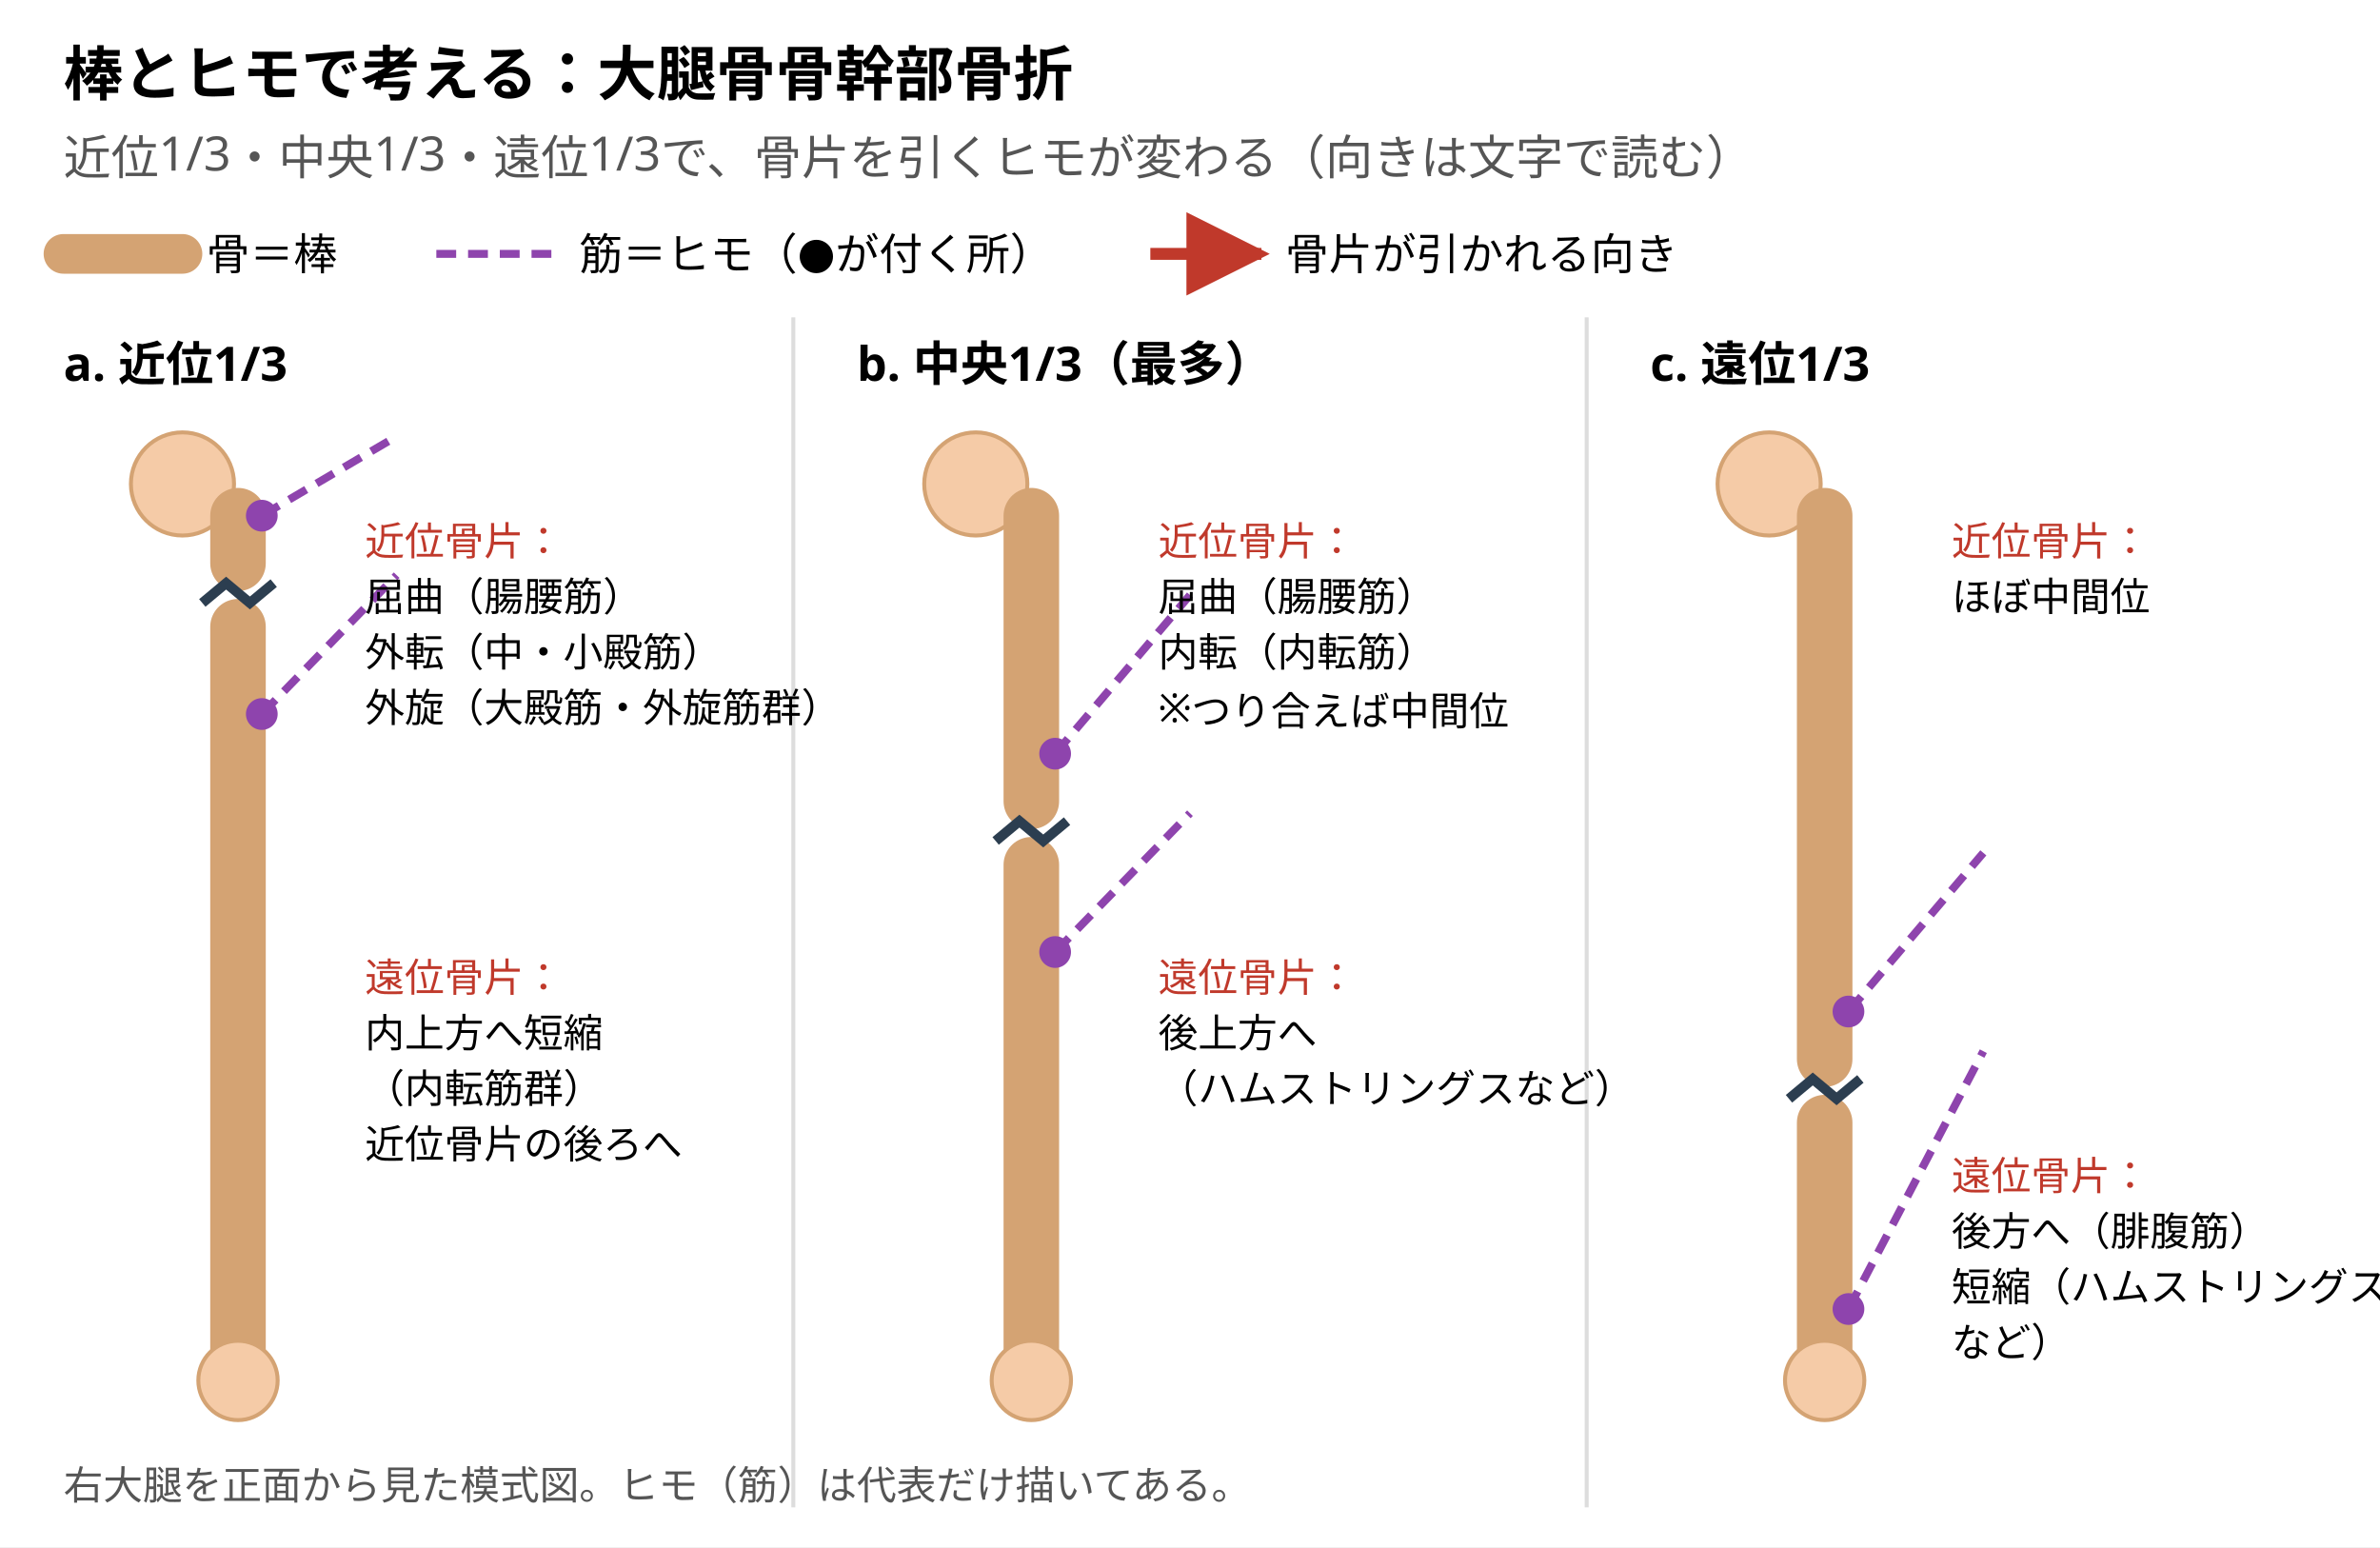
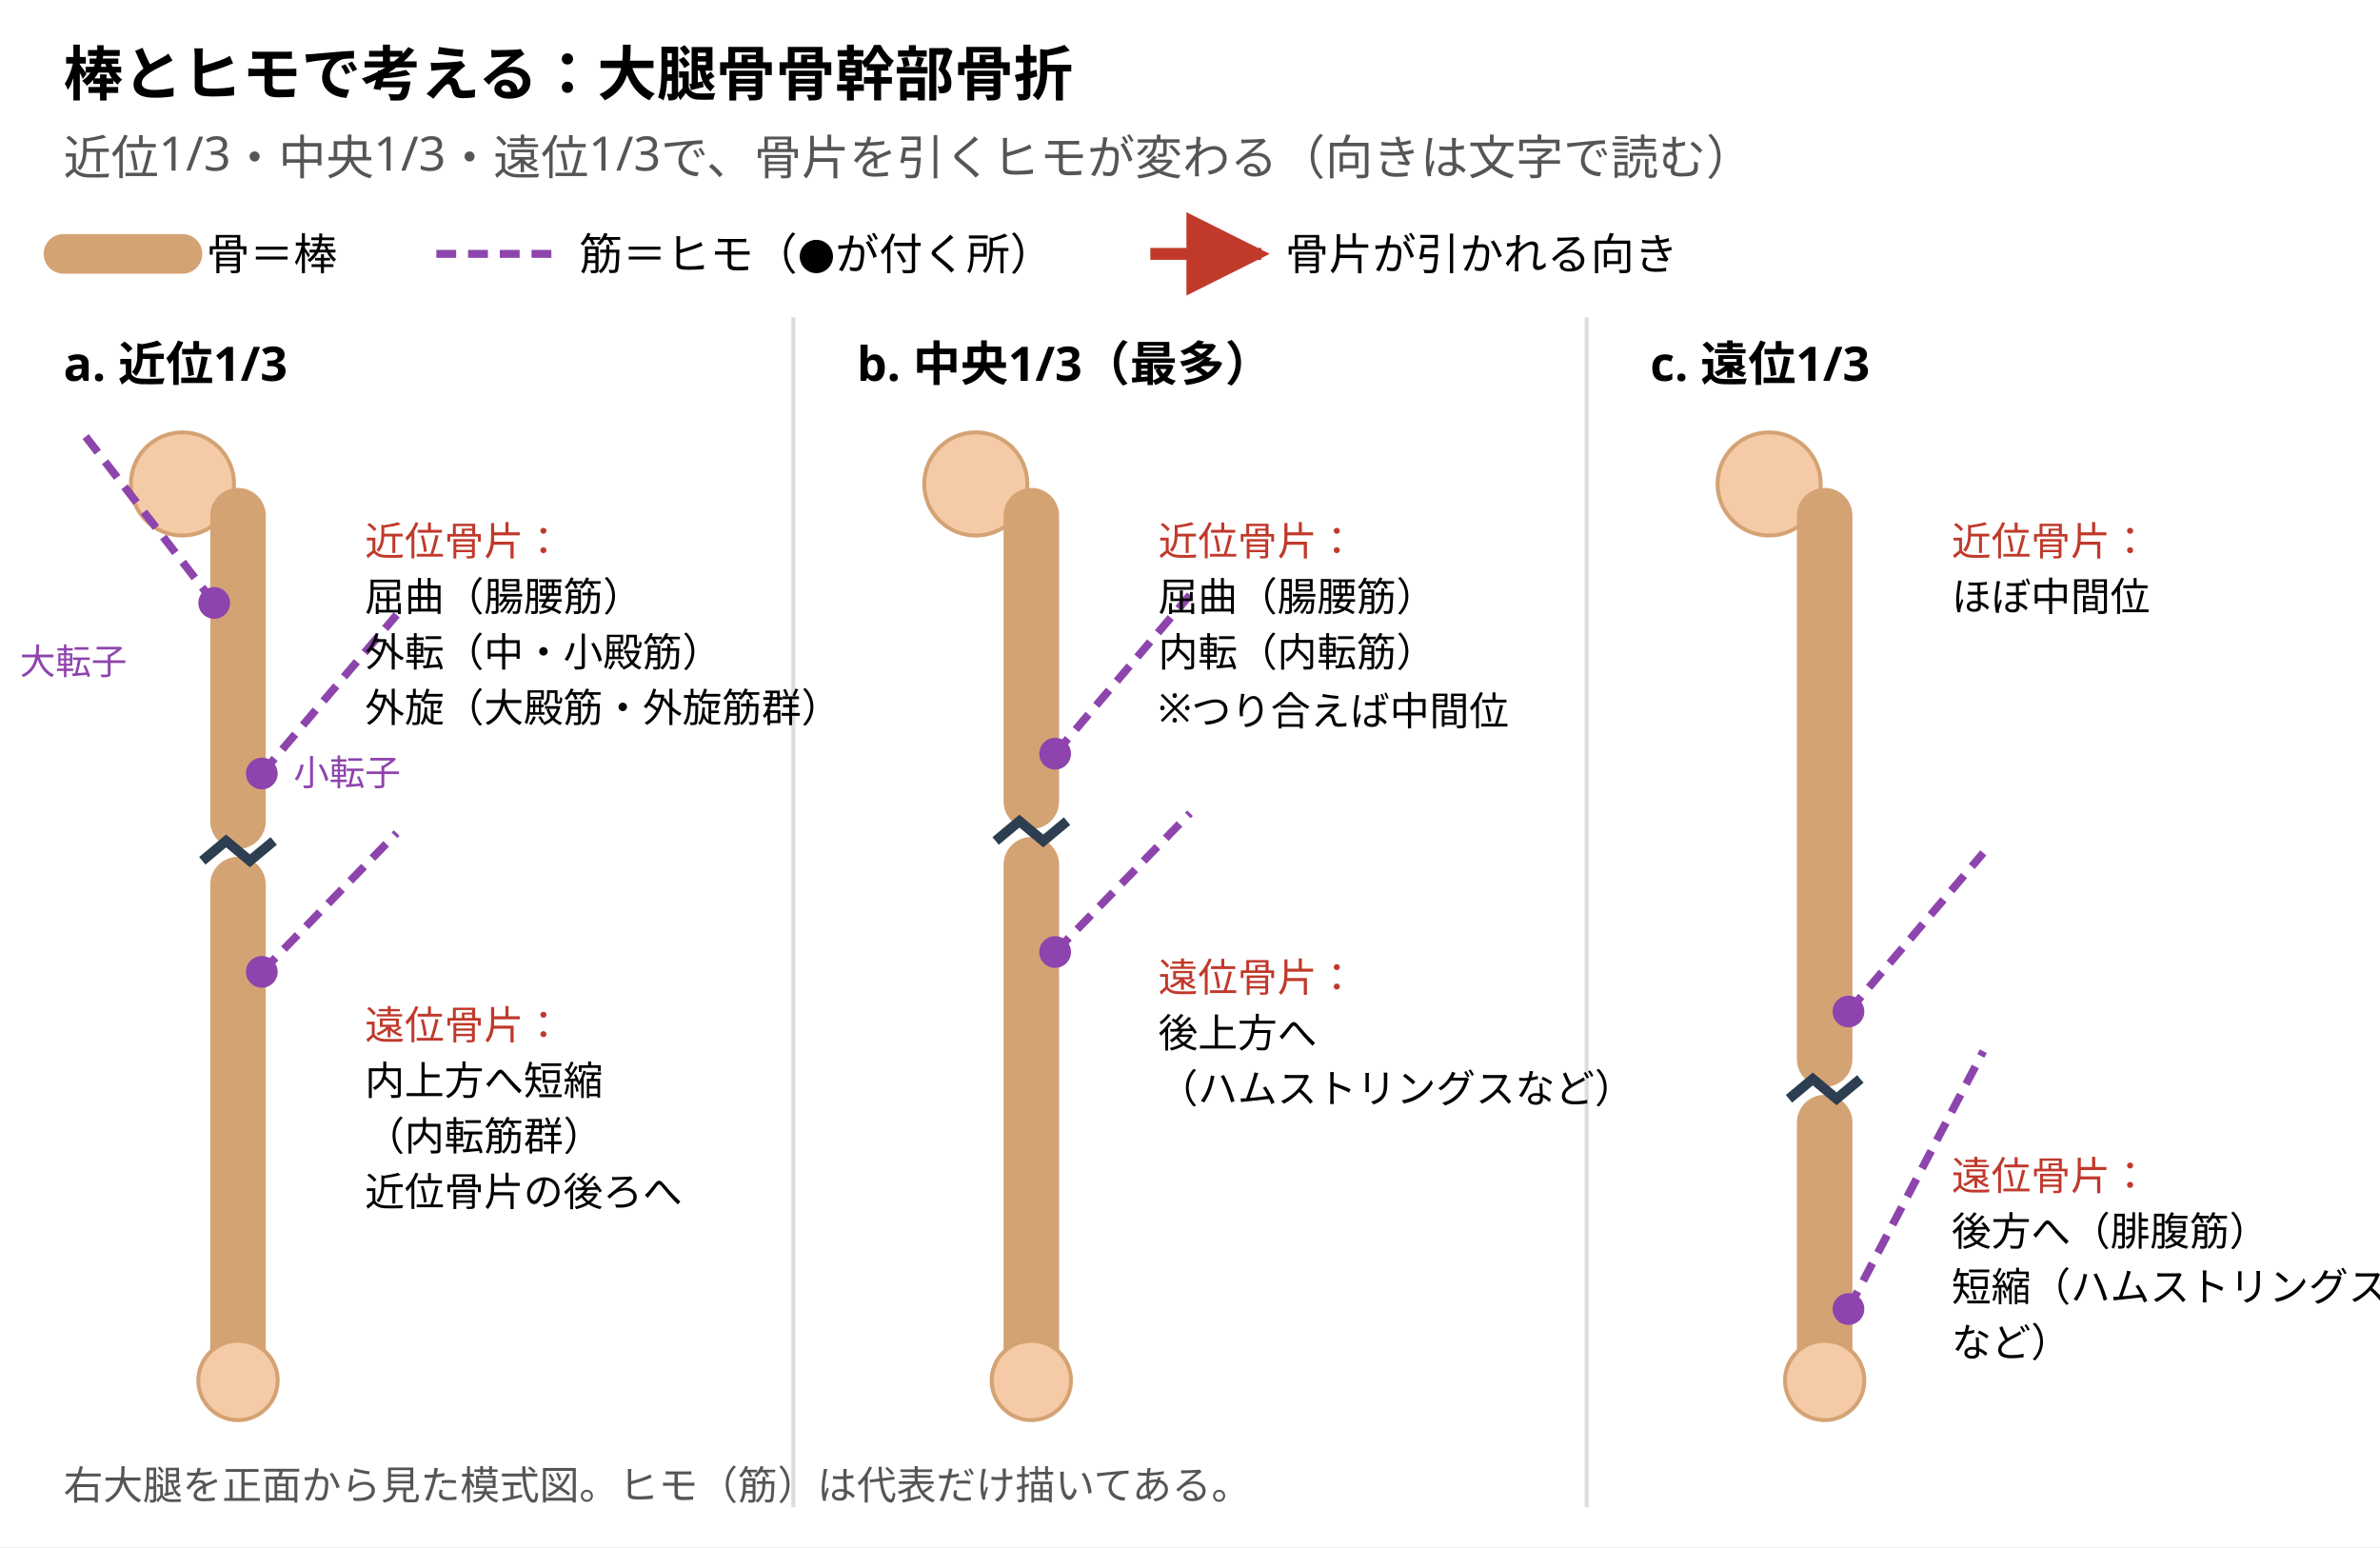
<svg xmlns="http://www.w3.org/2000/svg" viewBox="0 0 600 390" font-family="sans-serif" font-size="13">
  <defs>
    <marker id="a" viewBox="0 0 10 10" refX="9" refY="5" markerWidth="7" markerHeight="7" orient="auto">
      <path d="M0,0L10,5L0,10z" fill="#c0392b" />
    </marker>
  </defs>
  <rect width="600" height="390" fill="#fff" />
  <text x="16" y="24" font-size="15" fill="#000" font-weight="bold">棒とヒモで考える：大腿骨骨幹部骨折</text>
  <text x="16" y="44" font-size="12" fill="#555">近位1/3・中央1/3・遠位1/3で、骨片を引くヒモが変わる（向きは文字で読む）</text>
  <line x1="16" y1="64" x2="46" y2="64" stroke="#d4a373" stroke-width="10" stroke-linecap="round" />
  <text x="52" y="68" font-size="11" fill="#000">骨＝棒</text>
  <line x1="110" y1="64" x2="140" y2="64" stroke="#8e44ad" stroke-width="2" stroke-dasharray="5 3" />
  <text x="146" y="68" font-size="11" fill="#000">筋＝ヒモ（●が付く所）</text>
  <line x1="290" y1="64" x2="318" y2="64" stroke="#c0392b" stroke-width="3" marker-end="url(#a)" />
  <text x="324" y="68" font-size="11" fill="#000">骨片が引かれる向き</text>
  <line x1="200" y1="80" x2="200" y2="380" stroke="#ddd" />
  <line x1="400" y1="80" x2="400" y2="380" stroke="#ddd" />
  <text x="16" y="96" font-size="12" fill="#000" font-weight="bold">a. 近位1/3</text>
  <circle cx="46" cy="122" r="13" fill="#f5cba7" stroke="#d4a373" />
-   <line x1="60" y1="130" x2="60" y2="142" stroke="#d4a373" stroke-width="14" stroke-linecap="round" />
-   <line x1="60" y1="158" x2="60" y2="340" stroke="#d4a373" stroke-width="14" stroke-linecap="round" />
-   <path d="M51,152 l6,-5 l6,5 l6,-5" stroke="#2c3e50" stroke-width="2.5" fill="none" />
+   <line x1="60" y1="130" x2="60" y2="207" stroke="#d4a373" stroke-width="14" stroke-linecap="round" />
+   <line x1="60" y1="223" x2="60" y2="340" stroke="#d4a373" stroke-width="14" stroke-linecap="round" />
+   <path d="M51,217 l6,-5 l6,5 l6,-5" stroke="#2c3e50" stroke-width="2.5" fill="none" />
  <circle cx="60" cy="348" r="10" fill="#f5cba7" stroke="#d4a373" />
-   <circle cx="66" cy="130" r="4" fill="#8e44ad" />
-   <polyline points="66,130 100,110" stroke="#8e44ad" stroke-width="2" stroke-dasharray="5 3" fill="none" />
-   <circle cx="66" cy="180" r="4" fill="#8e44ad" />
-   <polyline points="66,180 100,145" stroke="#8e44ad" stroke-width="2" stroke-dasharray="5 3" fill="none" />
+   <circle cx="66" cy="195" r="4" fill="#8e44ad" />
+   <polyline points="66,195 100,155" stroke="#8e44ad" stroke-width="2" stroke-dasharray="5 3" fill="none" />
+   <circle cx="66" cy="245" r="4" fill="#8e44ad" />
+   <polyline points="66,245 100,210" stroke="#8e44ad" stroke-width="2" stroke-dasharray="5 3" fill="none" />
  <text x="92" y="140" font-size="10" fill="#c0392b">近位骨片：</text>
  <text x="92" y="154" font-size="10" fill="#000">屈曲（腸腰筋）</text>
  <text x="92" y="168" font-size="10" fill="#000">外転（中・小殿筋）</text>
  <text x="92" y="182" font-size="10" fill="#000">外旋（大殿筋・外旋筋群）</text>
-   <text x="92" y="250" font-size="10" fill="#c0392b">遠位骨片：</text>
-   <text x="92" y="264" font-size="10" fill="#000">内上方へ短縮</text>
-   <text x="92" y="278" font-size="10" fill="#000">（内転筋群）</text>
-   <text x="92" y="292" font-size="10" fill="#000">近位骨片の後ろへ</text>
+   <circle cx="54" cy="152" r="4" fill="#8e44ad" />
+   <polyline points="54,152 20,108" stroke="#8e44ad" stroke-width="2" stroke-dasharray="5 3" fill="none" />
+   <text x="4" y="112" font-size="10" fill="#000" />
+   <text x="5" y="170" font-size="9" fill="#8e44ad">大転子</text>
+   <text x="74" y="198" font-size="9" fill="#8e44ad">小転子</text>
+   <text x="92" y="262" font-size="10" fill="#c0392b">遠位骨片：</text>
+   <text x="92" y="276" font-size="10" fill="#000">内上方へ短縮</text>
+   <text x="92" y="290" font-size="10" fill="#000">（内転筋群）</text>
+   <text x="92" y="304" font-size="10" fill="#000">近位骨片の後ろへ</text>
  <text x="216" y="96" font-size="12" fill="#000" font-weight="bold">b. 中央1/3（最多）</text>
  <circle cx="246" cy="122" r="13" fill="#f5cba7" stroke="#d4a373" />
  <line x1="260" y1="130" x2="260" y2="202" stroke="#d4a373" stroke-width="14" stroke-linecap="round" />
  <line x1="260" y1="218" x2="260" y2="340" stroke="#d4a373" stroke-width="14" stroke-linecap="round" />
  <path d="M251,212 l6,-5 l6,5 l6,-5" stroke="#2c3e50" stroke-width="2.5" fill="none" />
  <circle cx="260" cy="348" r="10" fill="#f5cba7" stroke="#d4a373" />
  <circle cx="266" cy="190" r="4" fill="#8e44ad" />
  <polyline points="266,190 300,150" stroke="#8e44ad" stroke-width="2" stroke-dasharray="5 3" fill="none" />
  <circle cx="266" cy="240" r="4" fill="#8e44ad" />
  <polyline points="266,240 300,205" stroke="#8e44ad" stroke-width="2" stroke-dasharray="5 3" fill="none" />
  <text x="292" y="140" font-size="10" fill="#c0392b">近位骨片：</text>
  <text x="292" y="154" font-size="10" fill="#000">屈曲（腸腰筋）</text>
  <text x="292" y="168" font-size="10" fill="#000">内転（内転筋）</text>
  <text x="292" y="182" font-size="10" fill="#000">※つり合えば中間位</text>
  <text x="292" y="250" font-size="10" fill="#c0392b">遠位骨片：</text>
  <text x="292" y="264" font-size="10" fill="#000">後上方へ</text>
  <text x="292" y="278" font-size="10" fill="#000">（ハムストリングスなど）</text>
  <text x="416" y="96" font-size="12" fill="#000" font-weight="bold">c. 遠位1/3</text>
  <circle cx="446" cy="122" r="13" fill="#f5cba7" stroke="#d4a373" />
  <line x1="460" y1="130" x2="460" y2="267" stroke="#d4a373" stroke-width="14" stroke-linecap="round" />
  <line x1="460" y1="283" x2="460" y2="340" stroke="#d4a373" stroke-width="14" stroke-linecap="round" />
  <path d="M451,277 l6,-5 l6,5 l6,-5" stroke="#2c3e50" stroke-width="2.5" fill="none" />
  <circle cx="460" cy="348" r="10" fill="#f5cba7" stroke="#d4a373" />
  <circle cx="466" cy="255" r="4" fill="#8e44ad" />
  <polyline points="466,255 500,215" stroke="#8e44ad" stroke-width="2" stroke-dasharray="5 3" fill="none" />
  <circle cx="466" cy="330" r="4" fill="#8e44ad" />
  <polyline points="466,330 500,265" stroke="#8e44ad" stroke-width="2" stroke-dasharray="5 3" fill="none" />
  <text x="492" y="140" font-size="10" fill="#c0392b">近位骨片：</text>
  <text x="492" y="154" font-size="10" fill="#000">ほぼ中間位</text>
  <text x="492" y="300" font-size="10" fill="#c0392b">遠位骨片：</text>
  <text x="492" y="314" font-size="10" fill="#000">後方へ（腓腹筋）</text>
  <text x="492" y="328" font-size="10" fill="#000">短縮（ハムストリングス</text>
  <text x="492" y="342" font-size="10" fill="#000">など）</text>
  <text x="16" y="378" font-size="10" fill="#555">右大腿を正面から見た模式図。ヒモ（筋）は代表だけ描いてある。</text>
</svg>
